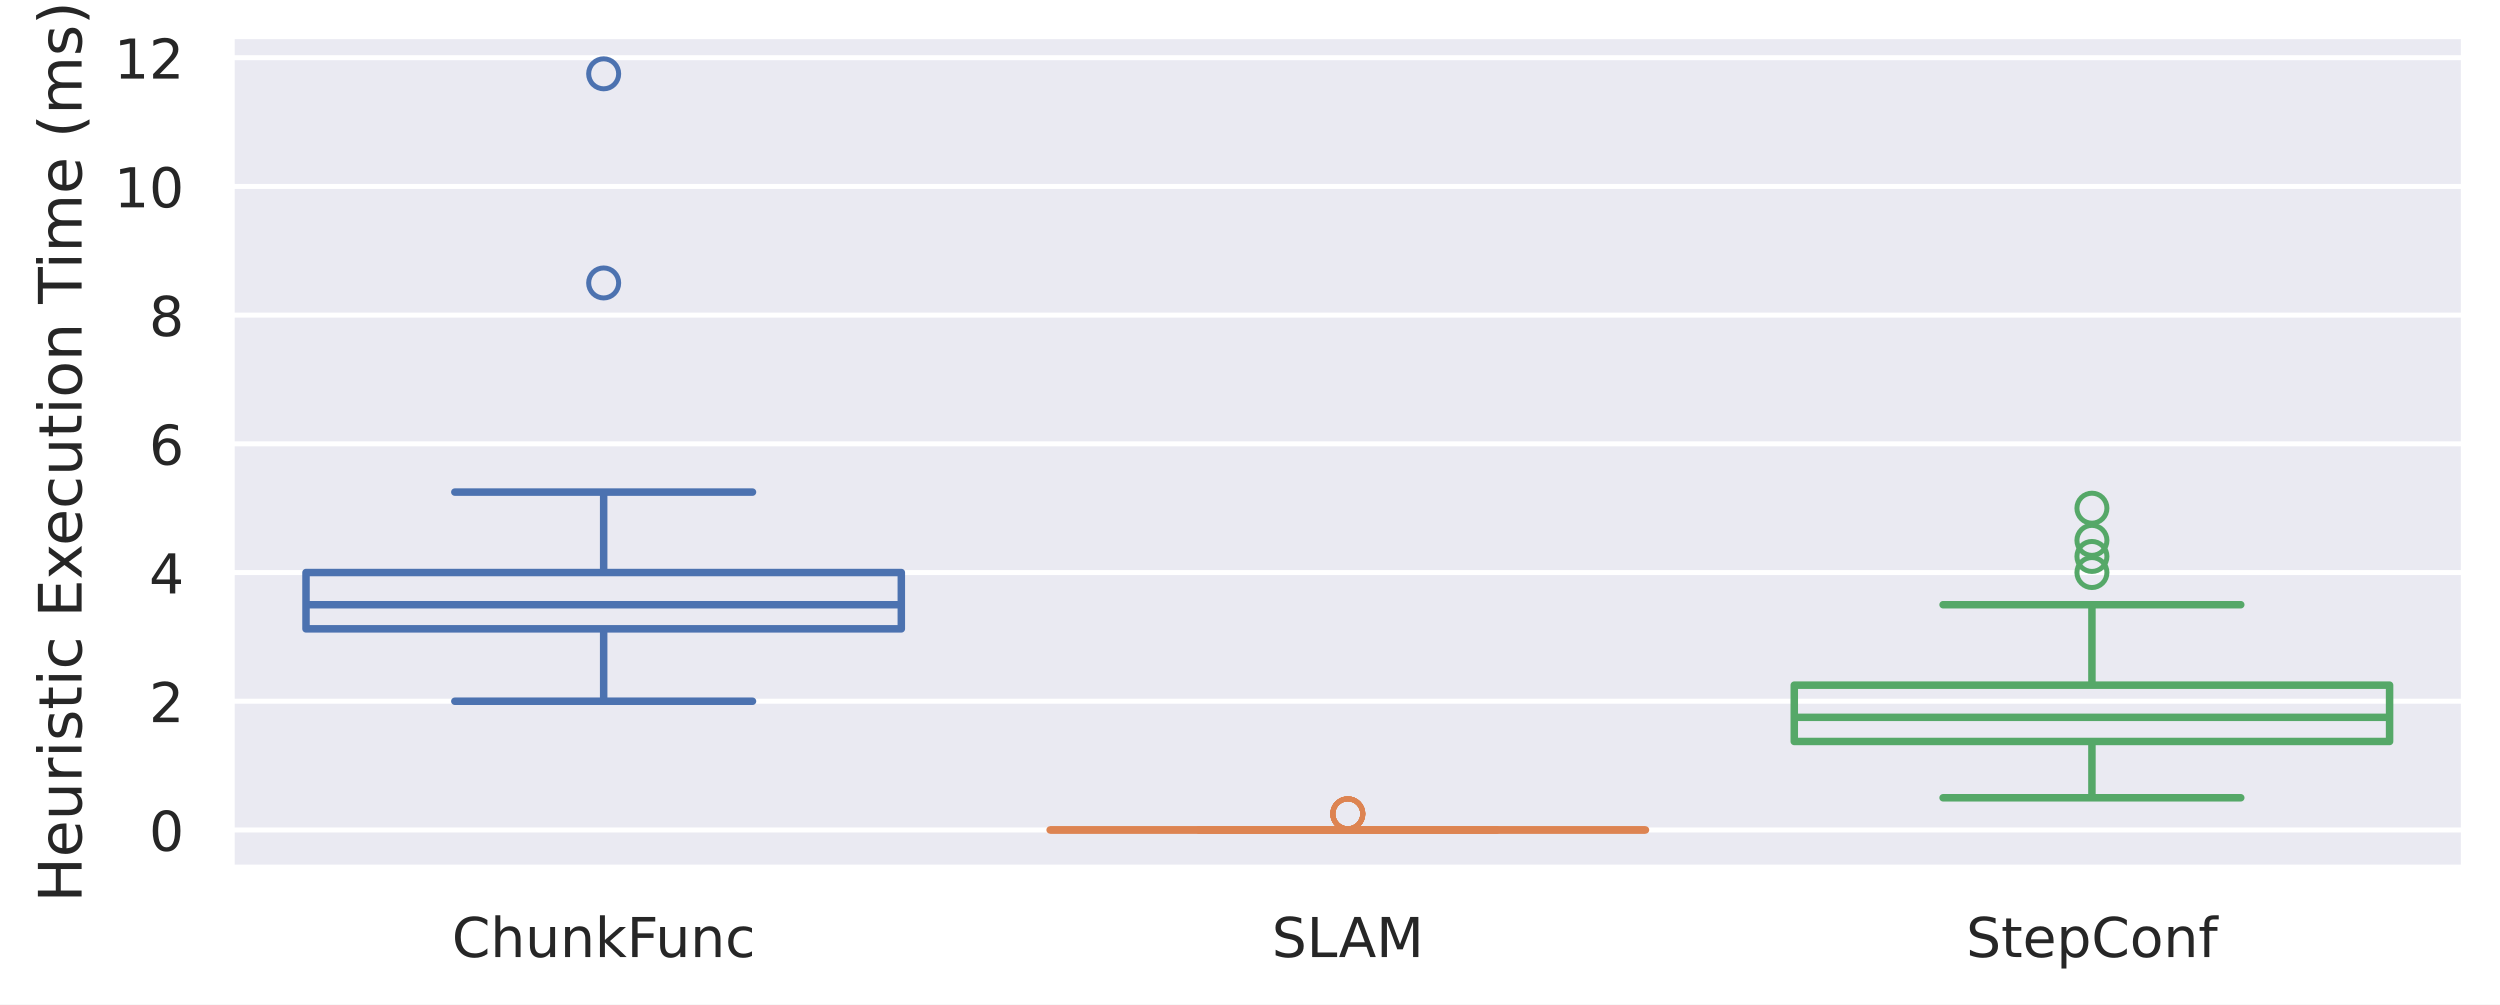
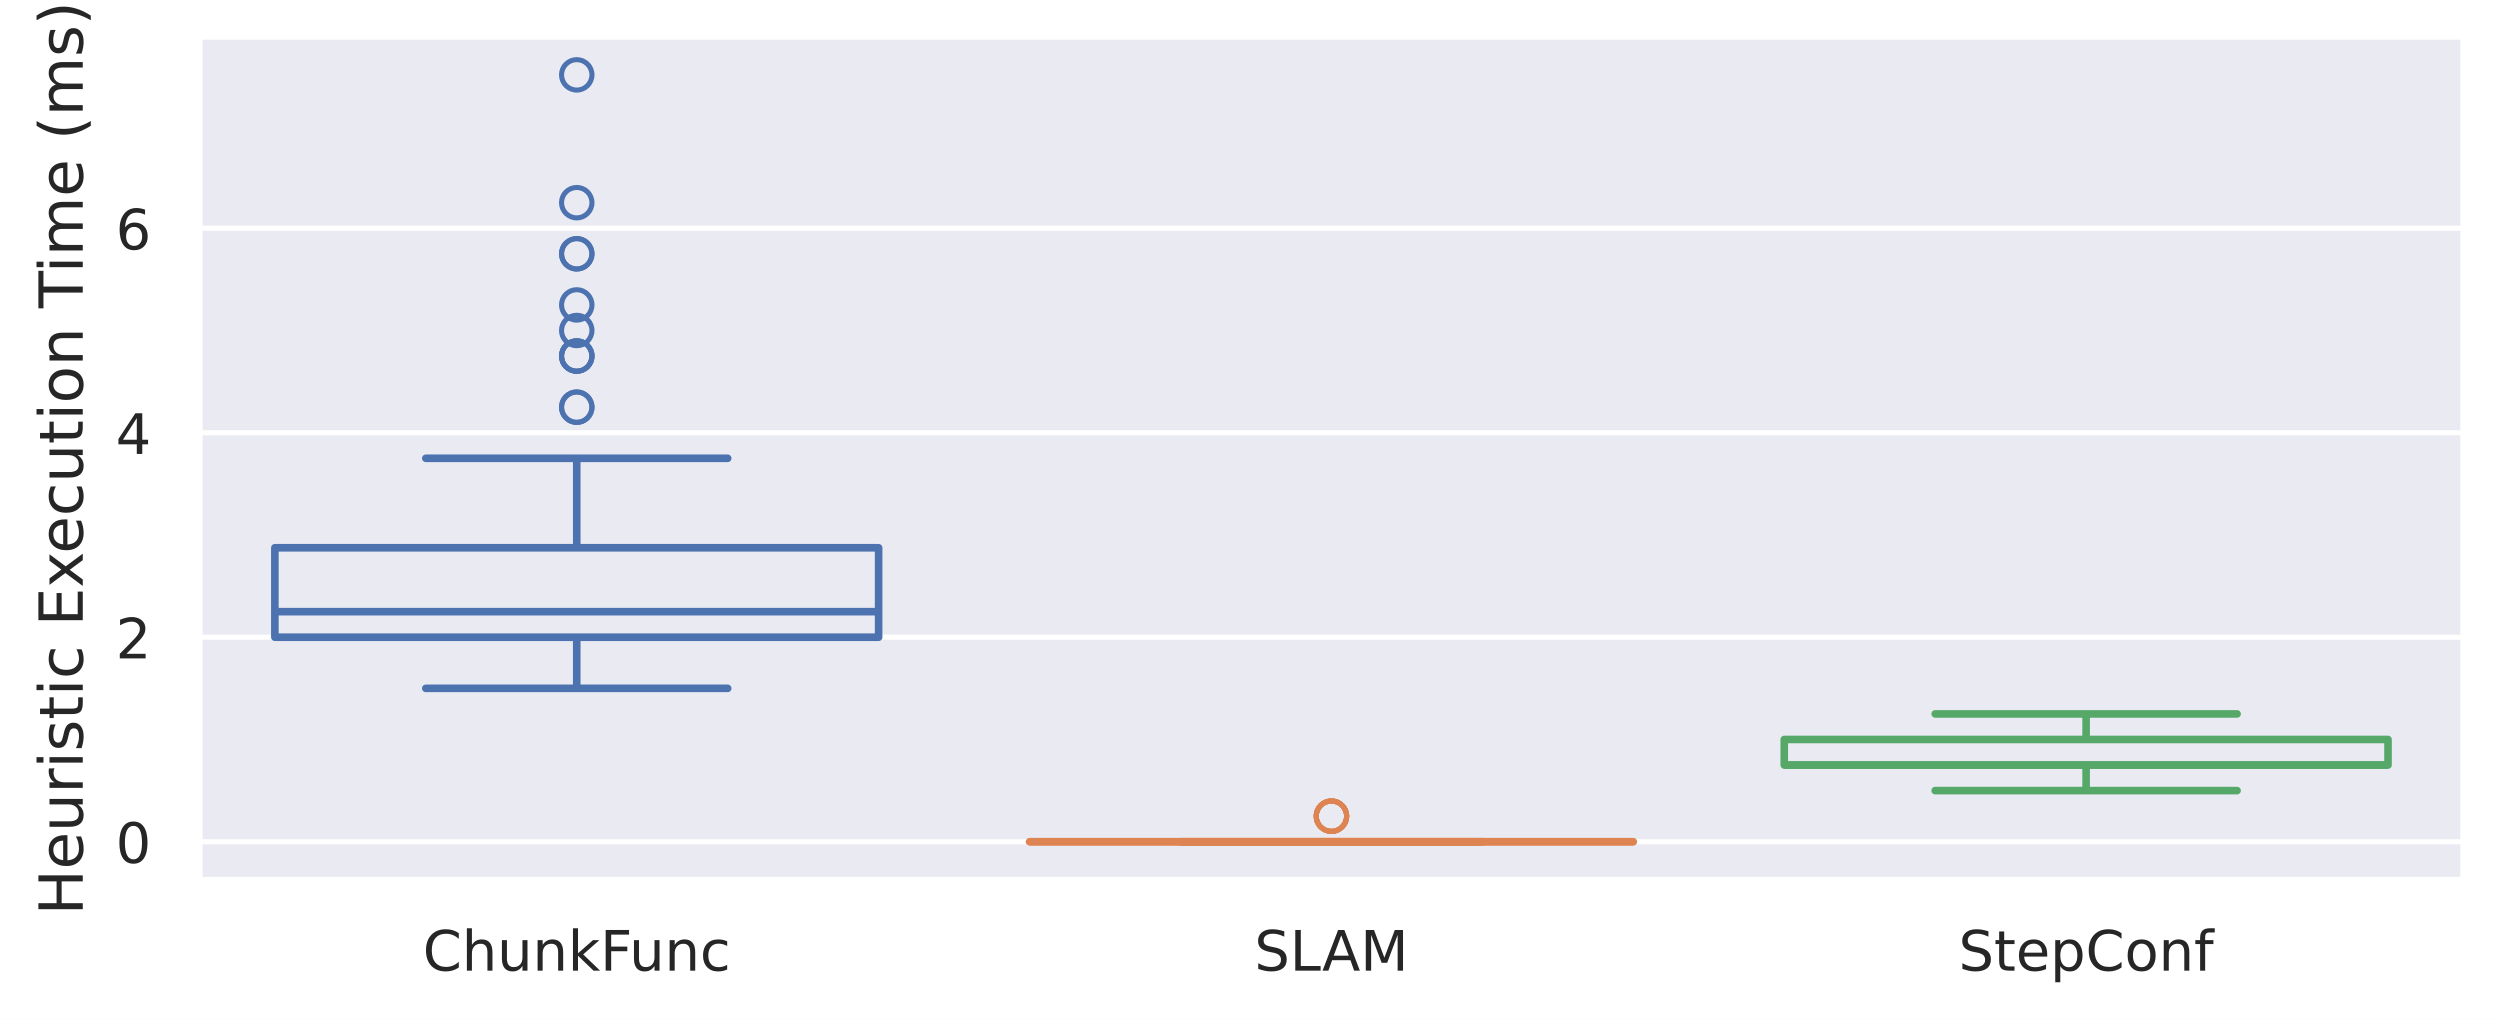
- <svg xmlns="http://www.w3.org/2000/svg" xmlns:xlink="http://www.w3.org/1999/xlink" width="499.911pt" height="200.866pt" viewBox="0 0 499.911 200.866" version="1.1">
+ <svg xmlns="http://www.w3.org/2000/svg" xmlns:xlink="http://www.w3.org/1999/xlink" width="492.913pt" height="200.866pt" viewBox="0 0 492.913 200.866" version="1.1">
  <defs>
    <style type="text/css">*{stroke-linejoin: round; stroke-linecap: butt}</style>
  </defs>
  <g id="figure_1">
    <g id="patch_1">
-       <path d="M 0 200.866  L 499.911 200.866  L 499.911 0  L 0 0  z " style="fill: #ffffff" />
+       <path d="M 0 200.866  L 492.913 200.866  L 492.913 0  L 0 0  z " style="fill: #ffffff" />
    </g>
    <g id="axes_1">
      <g id="patch_2">
-         <path d="M 46.311 173.52  L 492.711 173.52  L 492.711 7.2  L 46.311 7.2  z " style="fill: #eaeaf2" />
+         <path d="M 39.312 173.52  L 485.712 173.52  L 485.712 7.2  L 39.312 7.2  z " style="fill: #eaeaf2" />
      </g>
      <g id="matplotlib.axis_1">
        <g id="xtick_1">
          <g id="text_1">
-             <g style="fill: #262626" transform="translate(90.37273 191.3783) scale(0.11 -0.11)">
+             <g style="fill: #262626" transform="translate(83.37398 191.3783) scale(0.11 -0.11)">
              <defs>
                <path id="DejaVuSans-43" d="M 4122 4306  L 4122 3641  Q 3803 3938 3442 4084  Q 3081 4231 2675 4231  Q 1875 4231 1450 3742  Q 1025 3253 1025 2328  Q 1025 1406 1450 917  Q 1875 428 2675 428  Q 3081 428 3442 575  Q 3803 722 4122 1019  L 4122 359  Q 3791 134 3420 21  Q 3050 -91 2638 -91  Q 1578 -91 968 557  Q 359 1206 359 2328  Q 359 3453 968 4101  Q 1578 4750 2638 4750  Q 3056 4750 3426 4639  Q 3797 4528 4122 4306  z " transform="scale(0.015625)" />
                <path id="DejaVuSans-68" d="M 3513 2113  L 3513 0  L 2938 0  L 2938 2094  Q 2938 2591 2744 2837  Q 2550 3084 2163 3084  Q 1697 3084 1428 2787  Q 1159 2491 1159 1978  L 1159 0  L 581 0  L 581 4863  L 1159 4863  L 1159 2956  Q 1366 3272 1645 3428  Q 1925 3584 2291 3584  Q 2894 3584 3203 3211  Q 3513 2838 3513 2113  z " transform="scale(0.015625)" />
                <path id="DejaVuSans-75" d="M 544 1381  L 544 3500  L 1119 3500  L 1119 1403  Q 1119 906 1312 657  Q 1506 409 1894 409  Q 2359 409 2629 706  Q 2900 1003 2900 1516  L 2900 3500  L 3475 3500  L 3475 0  L 2900 0  L 2900 538  Q 2691 219 2414 64  Q 2138 -91 1772 -91  Q 1169 -91 856 284  Q 544 659 544 1381  z M 1991 3584  L 1991 3584  z " transform="scale(0.015625)" />
                <path id="DejaVuSans-6e" d="M 3513 2113  L 3513 0  L 2938 0  L 2938 2094  Q 2938 2591 2744 2837  Q 2550 3084 2163 3084  Q 1697 3084 1428 2787  Q 1159 2491 1159 1978  L 1159 0  L 581 0  L 581 3500  L 1159 3500  L 1159 2956  Q 1366 3272 1645 3428  Q 1925 3584 2291 3584  Q 2894 3584 3203 3211  Q 3513 2838 3513 2113  z " transform="scale(0.015625)" />
                <path id="DejaVuSans-6b" d="M 581 4863  L 1159 4863  L 1159 1991  L 2875 3500  L 3609 3500  L 1753 1863  L 3688 0  L 2938 0  L 1159 1709  L 1159 0  L 581 0  L 581 4863  z " transform="scale(0.015625)" />
                <path id="DejaVuSans-46" d="M 628 4666  L 3309 4666  L 3309 4134  L 1259 4134  L 1259 2759  L 3109 2759  L 3109 2228  L 1259 2228  L 1259 0  L 628 0  L 628 4666  z " transform="scale(0.015625)" />
                <path id="DejaVuSans-63" d="M 3122 3366  L 3122 2828  Q 2878 2963 2633 3030  Q 2388 3097 2138 3097  Q 1578 3097 1268 2742  Q 959 2388 959 1747  Q 959 1106 1268 751  Q 1578 397 2138 397  Q 2388 397 2633 464  Q 2878 531 3122 666  L 3122 134  Q 2881 22 2623 -34  Q 2366 -91 2075 -91  Q 1284 -91 818 406  Q 353 903 353 1747  Q 353 2603 823 3093  Q 1294 3584 2113 3584  Q 2378 3584 2631 3529  Q 2884 3475 3122 3366  z " transform="scale(0.015625)" />
              </defs>
              <use xlink:href="#DejaVuSans-43" />
              <use xlink:href="#DejaVuSans-68" x="69.824" />
              <use xlink:href="#DejaVuSans-75" x="133.203" />
              <use xlink:href="#DejaVuSans-6e" x="196.582" />
              <use xlink:href="#DejaVuSans-6b" x="259.961" />
              <use xlink:href="#DejaVuSans-46" x="317.871" />
              <use xlink:href="#DejaVuSans-75" x="369.891" />
              <use xlink:href="#DejaVuSans-6e" x="433.27" />
              <use xlink:href="#DejaVuSans-63" x="496.648" />
            </g>
          </g>
        </g>
        <g id="xtick_2">
          <g id="text_2">
-             <g style="fill: #262626" transform="translate(254.3235 191.3783) scale(0.11 -0.11)">
+             <g style="fill: #262626" transform="translate(247.3248 191.3783) scale(0.11 -0.11)">
              <defs>
                <path id="DejaVuSans-53" d="M 3425 4513  L 3425 3897  Q 3066 4069 2747 4153  Q 2428 4238 2131 4238  Q 1616 4238 1336 4038  Q 1056 3838 1056 3469  Q 1056 3159 1242 3001  Q 1428 2844 1947 2747  L 2328 2669  Q 3034 2534 3370 2195  Q 3706 1856 3706 1288  Q 3706 609 3251 259  Q 2797 -91 1919 -91  Q 1588 -91 1214 -16  Q 841 59 441 206  L 441 856  Q 825 641 1194 531  Q 1563 422 1919 422  Q 2459 422 2753 634  Q 3047 847 3047 1241  Q 3047 1584 2836 1778  Q 2625 1972 2144 2069  L 1759 2144  Q 1053 2284 737 2584  Q 422 2884 422 3419  Q 422 4038 858 4394  Q 1294 4750 2059 4750  Q 2388 4750 2728 4690  Q 3069 4631 3425 4513  z " transform="scale(0.015625)" />
                <path id="DejaVuSans-4c" d="M 628 4666  L 1259 4666  L 1259 531  L 3531 531  L 3531 0  L 628 0  L 628 4666  z " transform="scale(0.015625)" />
                <path id="DejaVuSans-41" d="M 2188 4044  L 1331 1722  L 3047 1722  L 2188 4044  z M 1831 4666  L 2547 4666  L 4325 0  L 3669 0  L 3244 1197  L 1141 1197  L 716 0  L 50 0  L 1831 4666  z " transform="scale(0.015625)" />
                <path id="DejaVuSans-4d" d="M 628 4666  L 1569 4666  L 2759 1491  L 3956 4666  L 4897 4666  L 4897 0  L 4281 0  L 4281 4097  L 3078 897  L 2444 897  L 1241 4097  L 1241 0  L 628 0  L 628 4666  z " transform="scale(0.015625)" />
              </defs>
              <use xlink:href="#DejaVuSans-53" />
              <use xlink:href="#DejaVuSans-4c" x="63.477" />
              <use xlink:href="#DejaVuSans-41" x="121.439" />
              <use xlink:href="#DejaVuSans-4d" x="189.848" />
            </g>
          </g>
        </g>
        <g id="xtick_3">
          <g id="text_3">
-             <g style="fill: #262626" transform="translate(393.1599 191.3783) scale(0.11 -0.11)">
+             <g style="fill: #262626" transform="translate(386.1612 191.3783) scale(0.11 -0.11)">
              <defs>
                <path id="DejaVuSans-74" d="M 1172 4494  L 1172 3500  L 2356 3500  L 2356 3053  L 1172 3053  L 1172 1153  Q 1172 725 1289 603  Q 1406 481 1766 481  L 2356 481  L 2356 0  L 1766 0  Q 1100 0 847 248  Q 594 497 594 1153  L 594 3053  L 172 3053  L 172 3500  L 594 3500  L 594 4494  L 1172 4494  z " transform="scale(0.015625)" />
                <path id="DejaVuSans-65" d="M 3597 1894  L 3597 1613  L 953 1613  Q 991 1019 1311 708  Q 1631 397 2203 397  Q 2534 397 2845 478  Q 3156 559 3463 722  L 3463 178  Q 3153 47 2828 -22  Q 2503 -91 2169 -91  Q 1331 -91 842 396  Q 353 884 353 1716  Q 353 2575 817 3079  Q 1281 3584 2069 3584  Q 2775 3584 3186 3129  Q 3597 2675 3597 1894  z M 3022 2063  Q 3016 2534 2758 2815  Q 2500 3097 2075 3097  Q 1594 3097 1305 2825  Q 1016 2553 972 2059  L 3022 2063  z " transform="scale(0.015625)" />
                <path id="DejaVuSans-70" d="M 1159 525  L 1159 -1331  L 581 -1331  L 581 3500  L 1159 3500  L 1159 2969  Q 1341 3281 1617 3432  Q 1894 3584 2278 3584  Q 2916 3584 3314 3078  Q 3713 2572 3713 1747  Q 3713 922 3314 415  Q 2916 -91 2278 -91  Q 1894 -91 1617 61  Q 1341 213 1159 525  z M 3116 1747  Q 3116 2381 2855 2742  Q 2594 3103 2138 3103  Q 1681 3103 1420 2742  Q 1159 2381 1159 1747  Q 1159 1113 1420 752  Q 1681 391 2138 391  Q 2594 391 2855 752  Q 3116 1113 3116 1747  z " transform="scale(0.015625)" />
                <path id="DejaVuSans-6f" d="M 1959 3097  Q 1497 3097 1228 2736  Q 959 2375 959 1747  Q 959 1119 1226 758  Q 1494 397 1959 397  Q 2419 397 2687 759  Q 2956 1122 2956 1747  Q 2956 2369 2687 2733  Q 2419 3097 1959 3097  z M 1959 3584  Q 2709 3584 3137 3096  Q 3566 2609 3566 1747  Q 3566 888 3137 398  Q 2709 -91 1959 -91  Q 1206 -91 779 398  Q 353 888 353 1747  Q 353 2609 779 3096  Q 1206 3584 1959 3584  z " transform="scale(0.015625)" />
                <path id="DejaVuSans-66" d="M 2375 4863  L 2375 4384  L 1825 4384  Q 1516 4384 1395 4259  Q 1275 4134 1275 3809  L 1275 3500  L 2222 3500  L 2222 3053  L 1275 3053  L 1275 0  L 697 0  L 697 3053  L 147 3053  L 147 3500  L 697 3500  L 697 3744  Q 697 4328 969 4595  Q 1241 4863 1831 4863  L 2375 4863  z " transform="scale(0.015625)" />
              </defs>
              <use xlink:href="#DejaVuSans-53" />
              <use xlink:href="#DejaVuSans-74" x="63.477" />
              <use xlink:href="#DejaVuSans-65" x="102.686" />
              <use xlink:href="#DejaVuSans-70" x="164.209" />
              <use xlink:href="#DejaVuSans-43" x="227.686" />
              <use xlink:href="#DejaVuSans-6f" x="297.51" />
              <use xlink:href="#DejaVuSans-6e" x="358.691" />
              <use xlink:href="#DejaVuSans-66" x="422.07" />
            </g>
          </g>
        </g>
      </g>
      <g id="matplotlib.axis_2">
        <g id="ytick_1">
          <g id="line2d_1">
-             <path d="M 46.311 165.96  L 492.711 165.96  " clip-path="url(#pc15c9e723b)" style="fill: none; stroke: #ffffff; stroke-linecap: round" />
+             <path d="M 39.312 165.96  L 485.712 165.96  " clip-path="url(#p3a6fe50ee4)" style="fill: none; stroke: #ffffff; stroke-linecap: round" />
          </g>
          <g id="text_4">
-             <g style="fill: #262626" transform="translate(29.8125 170.1391) scale(0.11 -0.11)">
+             <g style="fill: #262626" transform="translate(22.81375 170.1391) scale(0.11 -0.11)">
              <defs>
                <path id="DejaVuSans-30" d="M 2034 4250  Q 1547 4250 1301 3770  Q 1056 3291 1056 2328  Q 1056 1369 1301 889  Q 1547 409 2034 409  Q 2525 409 2770 889  Q 3016 1369 3016 2328  Q 3016 3291 2770 3770  Q 2525 4250 2034 4250  z M 2034 4750  Q 2819 4750 3233 4129  Q 3647 3509 3647 2328  Q 3647 1150 3233 529  Q 2819 -91 2034 -91  Q 1250 -91 836 529  Q 422 1150 422 2328  Q 422 3509 836 4129  Q 1250 4750 2034 4750  z " transform="scale(0.015625)" />
              </defs>
              <use xlink:href="#DejaVuSans-30" />
            </g>
          </g>
        </g>
        <g id="ytick_2">
          <g id="line2d_2">
-             <path d="M 46.311 140.224  L 492.711 140.224  " clip-path="url(#pc15c9e723b)" style="fill: none; stroke: #ffffff; stroke-linecap: round" />
+             <path d="M 39.312 125.64  L 485.712 125.64  " clip-path="url(#p3a6fe50ee4)" style="fill: none; stroke: #ffffff; stroke-linecap: round" />
          </g>
          <g id="text_5">
-             <g style="fill: #262626" transform="translate(29.8125 144.403) scale(0.11 -0.11)">
+             <g style="fill: #262626" transform="translate(22.81375 129.8191) scale(0.11 -0.11)">
              <defs>
                <path id="DejaVuSans-32" d="M 1228 531  L 3431 531  L 3431 0  L 469 0  L 469 531  Q 828 903 1448 1529  Q 2069 2156 2228 2338  Q 2531 2678 2651 2914  Q 2772 3150 2772 3378  Q 2772 3750 2511 3984  Q 2250 4219 1831 4219  Q 1534 4219 1204 4116  Q 875 4013 500 3803  L 500 4441  Q 881 4594 1212 4672  Q 1544 4750 1819 4750  Q 2544 4750 2975 4387  Q 3406 4025 3406 3419  Q 3406 3131 3298 2873  Q 3191 2616 2906 2266  Q 2828 2175 2409 1742  Q 1991 1309 1228 531  z " transform="scale(0.015625)" />
              </defs>
              <use xlink:href="#DejaVuSans-32" />
            </g>
          </g>
        </g>
        <g id="ytick_3">
          <g id="line2d_3">
-             <path d="M 46.311 114.488  L 492.711 114.488  " clip-path="url(#pc15c9e723b)" style="fill: none; stroke: #ffffff; stroke-linecap: round" />
+             <path d="M 39.312 85.32  L 485.712 85.32  " clip-path="url(#p3a6fe50ee4)" style="fill: none; stroke: #ffffff; stroke-linecap: round" />
          </g>
          <g id="text_6">
-             <g style="fill: #262626" transform="translate(29.8125 118.6668) scale(0.11 -0.11)">
+             <g style="fill: #262626" transform="translate(22.81375 89.49914) scale(0.11 -0.11)">
              <defs>
                <path id="DejaVuSans-34" d="M 2419 4116  L 825 1625  L 2419 1625  L 2419 4116  z M 2253 4666  L 3047 4666  L 3047 1625  L 3713 1625  L 3713 1100  L 3047 1100  L 3047 0  L 2419 0  L 2419 1100  L 313 1100  L 313 1709  L 2253 4666  z " transform="scale(0.015625)" />
              </defs>
              <use xlink:href="#DejaVuSans-34" />
            </g>
          </g>
        </g>
        <g id="ytick_4">
          <g id="line2d_4">
-             <path d="M 46.311 88.751  L 492.711 88.751  " clip-path="url(#pc15c9e723b)" style="fill: none; stroke: #ffffff; stroke-linecap: round" />
+             <path d="M 39.312 45  L 485.712 45  " clip-path="url(#p3a6fe50ee4)" style="fill: none; stroke: #ffffff; stroke-linecap: round" />
          </g>
          <g id="text_7">
-             <g style="fill: #262626" transform="translate(29.8125 92.93063) scale(0.11 -0.11)">
+             <g style="fill: #262626" transform="translate(22.81375 49.17914) scale(0.11 -0.11)">
              <defs>
                <path id="DejaVuSans-36" d="M 2113 2584  Q 1688 2584 1439 2293  Q 1191 2003 1191 1497  Q 1191 994 1439 701  Q 1688 409 2113 409  Q 2538 409 2786 701  Q 3034 994 3034 1497  Q 3034 2003 2786 2293  Q 2538 2584 2113 2584  z M 3366 4563  L 3366 3988  Q 3128 4100 2886 4159  Q 2644 4219 2406 4219  Q 1781 4219 1451 3797  Q 1122 3375 1075 2522  Q 1259 2794 1537 2939  Q 1816 3084 2150 3084  Q 2853 3084 3261 2657  Q 3669 2231 3669 1497  Q 3669 778 3244 343  Q 2819 -91 2113 -91  Q 1303 -91 875 529  Q 447 1150 447 2328  Q 447 3434 972 4092  Q 1497 4750 2381 4750  Q 2619 4750 2861 4703  Q 3103 4656 3366 4563  z " transform="scale(0.015625)" />
              </defs>
              <use xlink:href="#DejaVuSans-36" />
            </g>
          </g>
        </g>
-         <g id="ytick_5">
-           <g id="line2d_5">
-             <path d="M 46.311 63.015  L 492.711 63.015  " clip-path="url(#pc15c9e723b)" style="fill: none; stroke: #ffffff; stroke-linecap: round" />
-           </g>
-           <g id="text_8">
-             <g style="fill: #262626" transform="translate(29.8125 67.19446) scale(0.11 -0.11)">
-               <defs>
-                 <path id="DejaVuSans-38" d="M 2034 2216  Q 1584 2216 1326 1975  Q 1069 1734 1069 1313  Q 1069 891 1326 650  Q 1584 409 2034 409  Q 2484 409 2743 651  Q 3003 894 3003 1313  Q 3003 1734 2745 1975  Q 2488 2216 2034 2216  z M 1403 2484  Q 997 2584 770 2862  Q 544 3141 544 3541  Q 544 4100 942 4425  Q 1341 4750 2034 4750  Q 2731 4750 3128 4425  Q 3525 4100 3525 3541  Q 3525 3141 3298 2862  Q 3072 2584 2669 2484  Q 3125 2378 3379 2068  Q 3634 1759 3634 1313  Q 3634 634 3220 271  Q 2806 -91 2034 -91  Q 1263 -91 848 271  Q 434 634 434 1313  Q 434 1759 690 2068  Q 947 2378 1403 2484  z M 1172 3481  Q 1172 3119 1398 2916  Q 1625 2713 2034 2713  Q 2441 2713 2670 2916  Q 2900 3119 2900 3481  Q 2900 3844 2670 4047  Q 2441 4250 2034 4250  Q 1625 4250 1398 4047  Q 1172 3844 1172 3481  z " transform="scale(0.015625)" />
-               </defs>
-               <use xlink:href="#DejaVuSans-38" />
-             </g>
-           </g>
-         </g>
-         <g id="ytick_6">
-           <g id="line2d_6">
-             <path d="M 46.311 37.279  L 492.711 37.279  " clip-path="url(#pc15c9e723b)" style="fill: none; stroke: #ffffff; stroke-linecap: round" />
-           </g>
-           <g id="text_9">
-             <g style="fill: #262626" transform="translate(22.81375 41.45829) scale(0.11 -0.11)">
-               <defs>
-                 <path id="DejaVuSans-31" d="M 794 531  L 1825 531  L 1825 4091  L 703 3866  L 703 4441  L 1819 4666  L 2450 4666  L 2450 531  L 3481 531  L 3481 0  L 794 0  L 794 531  z " transform="scale(0.015625)" />
-               </defs>
-               <use xlink:href="#DejaVuSans-31" />
-               <use xlink:href="#DejaVuSans-30" x="63.623" />
-             </g>
-           </g>
-         </g>
-         <g id="ytick_7">
-           <g id="line2d_7">
-             <path d="M 46.311 11.543  L 492.711 11.543  " clip-path="url(#pc15c9e723b)" style="fill: none; stroke: #ffffff; stroke-linecap: round" />
-           </g>
-           <g id="text_10">
-             <g style="fill: #262626" transform="translate(22.81375 15.72212) scale(0.11 -0.11)">
-               <use xlink:href="#DejaVuSans-31" />
-               <use xlink:href="#DejaVuSans-32" x="63.623" />
-             </g>
-           </g>
-         </g>
-         <g id="text_11">
+         <g id="text_8">
          <g style="fill: #262626" transform="translate(16.31812 180.4378) rotate(-90) scale(0.12 -0.12)">
            <defs>
              <path id="DejaVuSans-48" d="M 628 4666  L 1259 4666  L 1259 2753  L 3553 2753  L 3553 4666  L 4184 4666  L 4184 0  L 3553 0  L 3553 2222  L 1259 2222  L 1259 0  L 628 0  L 628 4666  z " transform="scale(0.015625)" />
              <path id="DejaVuSans-72" d="M 2631 2963  Q 2534 3019 2420 3045  Q 2306 3072 2169 3072  Q 1681 3072 1420 2755  Q 1159 2438 1159 1844  L 1159 0  L 581 0  L 581 3500  L 1159 3500  L 1159 2956  Q 1341 3275 1631 3429  Q 1922 3584 2338 3584  Q 2397 3584 2469 3576  Q 2541 3569 2628 3553  L 2631 2963  z " transform="scale(0.015625)" />
              <path id="DejaVuSans-69" d="M 603 3500  L 1178 3500  L 1178 0  L 603 0  L 603 3500  z M 603 4863  L 1178 4863  L 1178 4134  L 603 4134  L 603 4863  z " transform="scale(0.015625)" />
              <path id="DejaVuSans-73" d="M 2834 3397  L 2834 2853  Q 2591 2978 2328 3040  Q 2066 3103 1784 3103  Q 1356 3103 1142 2972  Q 928 2841 928 2578  Q 928 2378 1081 2264  Q 1234 2150 1697 2047  L 1894 2003  Q 2506 1872 2764 1633  Q 3022 1394 3022 966  Q 3022 478 2636 193  Q 2250 -91 1575 -91  Q 1294 -91 989 -36  Q 684 19 347 128  L 347 722  Q 666 556 975 473  Q 1284 391 1588 391  Q 1994 391 2212 530  Q 2431 669 2431 922  Q 2431 1156 2273 1281  Q 2116 1406 1581 1522  L 1381 1569  Q 847 1681 609 1914  Q 372 2147 372 2553  Q 372 3047 722 3315  Q 1072 3584 1716 3584  Q 2034 3584 2315 3537  Q 2597 3491 2834 3397  z " transform="scale(0.015625)" />
              <path id="DejaVuSans-20" transform="scale(0.015625)" />
              <path id="DejaVuSans-45" d="M 628 4666  L 3578 4666  L 3578 4134  L 1259 4134  L 1259 2753  L 3481 2753  L 3481 2222  L 1259 2222  L 1259 531  L 3634 531  L 3634 0  L 628 0  L 628 4666  z " transform="scale(0.015625)" />
              <path id="DejaVuSans-78" d="M 3513 3500  L 2247 1797  L 3578 0  L 2900 0  L 1881 1375  L 863 0  L 184 0  L 1544 1831  L 300 3500  L 978 3500  L 1906 2253  L 2834 3500  L 3513 3500  z " transform="scale(0.015625)" />
              <path id="DejaVuSans-54" d="M -19 4666  L 3928 4666  L 3928 4134  L 2272 4134  L 2272 0  L 1638 0  L 1638 4134  L -19 4134  L -19 4666  z " transform="scale(0.015625)" />
              <path id="DejaVuSans-6d" d="M 3328 2828  Q 3544 3216 3844 3400  Q 4144 3584 4550 3584  Q 5097 3584 5394 3201  Q 5691 2819 5691 2113  L 5691 0  L 5113 0  L 5113 2094  Q 5113 2597 4934 2840  Q 4756 3084 4391 3084  Q 3944 3084 3684 2787  Q 3425 2491 3425 1978  L 3425 0  L 2847 0  L 2847 2094  Q 2847 2600 2669 2842  Q 2491 3084 2119 3084  Q 1678 3084 1418 2786  Q 1159 2488 1159 1978  L 1159 0  L 581 0  L 581 3500  L 1159 3500  L 1159 2956  Q 1356 3278 1631 3431  Q 1906 3584 2284 3584  Q 2666 3584 2933 3390  Q 3200 3197 3328 2828  z " transform="scale(0.015625)" />
              <path id="DejaVuSans-28" d="M 1984 4856  Q 1566 4138 1362 3434  Q 1159 2731 1159 2009  Q 1159 1288 1364 580  Q 1569 -128 1984 -844  L 1484 -844  Q 1016 -109 783 600  Q 550 1309 550 2009  Q 550 2706 781 3412  Q 1013 4119 1484 4856  L 1984 4856  z " transform="scale(0.015625)" />
              <path id="DejaVuSans-29" d="M 513 4856  L 1013 4856  Q 1481 4119 1714 3412  Q 1947 2706 1947 2009  Q 1947 1309 1714 600  Q 1481 -109 1013 -844  L 513 -844  Q 928 -128 1133 580  Q 1338 1288 1338 2009  Q 1338 2731 1133 3434  Q 928 4138 513 4856  z " transform="scale(0.015625)" />
            </defs>
            <use xlink:href="#DejaVuSans-48" />
            <use xlink:href="#DejaVuSans-65" x="75.195" />
            <use xlink:href="#DejaVuSans-75" x="136.719" />
            <use xlink:href="#DejaVuSans-72" x="200.098" />
            <use xlink:href="#DejaVuSans-69" x="241.211" />
            <use xlink:href="#DejaVuSans-73" x="268.994" />
            <use xlink:href="#DejaVuSans-74" x="321.094" />
            <use xlink:href="#DejaVuSans-69" x="360.303" />
            <use xlink:href="#DejaVuSans-63" x="388.086" />
            <use xlink:href="#DejaVuSans-20" x="443.066" />
            <use xlink:href="#DejaVuSans-45" x="474.854" />
            <use xlink:href="#DejaVuSans-78" x="538.037" />
            <use xlink:href="#DejaVuSans-65" x="594.092" />
            <use xlink:href="#DejaVuSans-63" x="655.615" />
            <use xlink:href="#DejaVuSans-75" x="710.596" />
            <use xlink:href="#DejaVuSans-74" x="773.975" />
            <use xlink:href="#DejaVuSans-69" x="813.184" />
            <use xlink:href="#DejaVuSans-6f" x="840.967" />
            <use xlink:href="#DejaVuSans-6e" x="902.148" />
            <use xlink:href="#DejaVuSans-20" x="965.527" />
            <use xlink:href="#DejaVuSans-54" x="997.314" />
            <use xlink:href="#DejaVuSans-69" x="1055.273" />
            <use xlink:href="#DejaVuSans-6d" x="1083.057" />
            <use xlink:href="#DejaVuSans-65" x="1180.469" />
            <use xlink:href="#DejaVuSans-20" x="1241.992" />
            <use xlink:href="#DejaVuSans-28" x="1273.779" />
            <use xlink:href="#DejaVuSans-6d" x="1312.793" />
            <use xlink:href="#DejaVuSans-73" x="1410.205" />
            <use xlink:href="#DejaVuSans-29" x="1462.305" />
          </g>
        </g>
      </g>
+       <g id="line2d_5">
+         <path d="M 54.193 125.64  L 173.232 125.64  L 173.232 108  L 54.193 108  L 54.193 125.64  " clip-path="url(#p3a6fe50ee4)" style="fill: none; stroke: #4c72b0; stroke-width: 1.5; stroke-linecap: round" />
+       </g>
+       <g id="line2d_6">
+         <path d="M 113.713 125.64  L 113.713 135.72  " clip-path="url(#p3a6fe50ee4)" style="fill: none; stroke: #4c72b0; stroke-width: 1.5" />
+       </g>
+       <g id="line2d_7">
+         <path d="M 113.713 108  L 113.713 90.36  " clip-path="url(#p3a6fe50ee4)" style="fill: none; stroke: #4c72b0; stroke-width: 1.5" />
+       </g>
      <g id="line2d_8">
-         <path d="M 61.191 125.747  L 180.231 125.747  L 180.231 114.488  L 61.191 114.488  L 61.191 125.747  " clip-path="url(#pc15c9e723b)" style="fill: none; stroke: #4c72b0; stroke-width: 1.5; stroke-linecap: round" />
+         <path d="M 83.953 135.72  L 143.472 135.72  " clip-path="url(#p3a6fe50ee4)" style="fill: none; stroke: #4c72b0; stroke-width: 1.5; stroke-linecap: round" />
      </g>
      <g id="line2d_9">
-         <path d="M 120.711 125.747  L 120.711 140.224  " clip-path="url(#pc15c9e723b)" style="fill: none; stroke: #4c72b0; stroke-width: 1.5" />
+         <path d="M 83.953 90.36  L 143.472 90.36  " clip-path="url(#p3a6fe50ee4)" style="fill: none; stroke: #4c72b0; stroke-width: 1.5; stroke-linecap: round" />
      </g>
      <g id="line2d_10">
-         <path d="M 120.711 114.488  L 120.711 98.403  " clip-path="url(#pc15c9e723b)" style="fill: none; stroke: #4c72b0; stroke-width: 1.5" />
+         <defs>
+           <path id="mbbcb2cbd7a" d="M 0 3  C 0.796 3 1.559 2.684 2.121 2.121  C 2.684 1.559 3 0.796 3 0  C 3 -0.796 2.684 -1.559 2.121 -2.121  C 1.559 -2.684 0.796 -3 0 -3  C -0.796 -3 -1.559 -2.684 -2.121 -2.121  C -2.684 -1.559 -3 -0.796 -3 0  C -3 0.796 -2.684 1.559 -2.121 2.121  C -1.559 2.684 -0.796 3 0 3  z " style="stroke: #4c72b0" />
+         </defs>
+         <g clip-path="url(#p3a6fe50ee4)">
+           <use xlink:href="#mbbcb2cbd7a" x="113.713" y="65.16" style="fill-opacity: 0; stroke: #4c72b0" />
+           <use xlink:href="#mbbcb2cbd7a" x="113.713" y="39.96" style="fill-opacity: 0; stroke: #4c72b0" />
+           <use xlink:href="#mbbcb2cbd7a" x="113.713" y="70.2" style="fill-opacity: 0; stroke: #4c72b0" />
+           <use xlink:href="#mbbcb2cbd7a" x="113.713" y="50.04" style="fill-opacity: 0; stroke: #4c72b0" />
+           <use xlink:href="#mbbcb2cbd7a" x="113.713" y="70.2" style="fill-opacity: 0; stroke: #4c72b0" />
+           <use xlink:href="#mbbcb2cbd7a" x="113.713" y="80.28" style="fill-opacity: 0; stroke: #4c72b0" />
+           <use xlink:href="#mbbcb2cbd7a" x="113.713" y="14.76" style="fill-opacity: 0; stroke: #4c72b0" />
+           <use xlink:href="#mbbcb2cbd7a" x="113.713" y="50.04" style="fill-opacity: 0; stroke: #4c72b0" />
+           <use xlink:href="#mbbcb2cbd7a" x="113.713" y="60.12" style="fill-opacity: 0; stroke: #4c72b0" />
+           <use xlink:href="#mbbcb2cbd7a" x="113.713" y="80.28" style="fill-opacity: 0; stroke: #4c72b0" />
+           <use xlink:href="#mbbcb2cbd7a" x="113.713" y="70.2" style="fill-opacity: 0; stroke: #4c72b0" />
+         </g>
      </g>
      <g id="line2d_11">
-         <path d="M 90.951 140.224  L 150.471 140.224  " clip-path="url(#pc15c9e723b)" style="fill: none; stroke: #4c72b0; stroke-width: 1.5; stroke-linecap: round" />
+         <path d="M 202.993 165.96  L 322.033 165.96  L 322.033 165.96  L 202.993 165.96  L 202.993 165.96  " clip-path="url(#p3a6fe50ee4)" style="fill: none; stroke: #dd8452; stroke-width: 1.5; stroke-linecap: round" />
      </g>
      <g id="line2d_12">
-         <path d="M 90.951 98.403  L 150.471 98.403  " clip-path="url(#pc15c9e723b)" style="fill: none; stroke: #4c72b0; stroke-width: 1.5; stroke-linecap: round" />
+         <path d="M 262.512 165.96  L 262.512 165.96  " clip-path="url(#p3a6fe50ee4)" style="fill: none; stroke: #dd8452; stroke-width: 1.5" />
      </g>
      <g id="line2d_13">
+         <path d="M 262.512 165.96  L 262.512 165.96  " clip-path="url(#p3a6fe50ee4)" style="fill: none; stroke: #dd8452; stroke-width: 1.5" />
+       </g>
+       <g id="line2d_14">
+         <path d="M 232.752 165.96  L 292.272 165.96  " clip-path="url(#p3a6fe50ee4)" style="fill: none; stroke: #dd8452; stroke-width: 1.5; stroke-linecap: round" />
+       </g>
+       <g id="line2d_15">
+         <path d="M 232.752 165.96  L 292.272 165.96  " clip-path="url(#p3a6fe50ee4)" style="fill: none; stroke: #dd8452; stroke-width: 1.5; stroke-linecap: round" />
+       </g>
+       <g id="line2d_16">
        <defs>
-           <path id="mad9c0beff0" d="M 0 3  C 0.796 3 1.559 2.684 2.121 2.121  C 2.684 1.559 3 0.796 3 0  C 3 -0.796 2.684 -1.559 2.121 -2.121  C 1.559 -2.684 0.796 -3 0 -3  C -0.796 -3 -1.559 -2.684 -2.121 -2.121  C -2.684 -1.559 -3 -0.796 -3 0  C -3 0.796 -2.684 1.559 -2.121 2.121  C -1.559 2.684 -0.796 3 0 3  z " style="stroke: #4c72b0" />
+           <path id="md8e4fa2d85" d="M 0 3  C 0.796 3 1.559 2.684 2.121 2.121  C 2.684 1.559 3 0.796 3 0  C 3 -0.796 2.684 -1.559 2.121 -2.121  C 1.559 -2.684 0.796 -3 0 -3  C -0.796 -3 -1.559 -2.684 -2.121 -2.121  C -2.684 -1.559 -3 -0.796 -3 0  C -3 0.796 -2.684 1.559 -2.121 2.121  C -1.559 2.684 -0.796 3 0 3  z " style="stroke: #dd8452" />
        </defs>
-         <g clip-path="url(#pc15c9e723b)">
-           <use xlink:href="#mad9c0beff0" x="120.711" y="56.581" style="fill-opacity: 0; stroke: #4c72b0" />
-           <use xlink:href="#mad9c0beff0" x="120.711" y="14.76" style="fill-opacity: 0; stroke: #4c72b0" />
-         </g>
-       </g>
-       <g id="line2d_14">
-         <path d="M 209.991 165.96  L 329.031 165.96  L 329.031 165.96  L 209.991 165.96  L 209.991 165.96  " clip-path="url(#pc15c9e723b)" style="fill: none; stroke: #dd8452; stroke-width: 1.5; stroke-linecap: round" />
-       </g>
-       <g id="line2d_15">
-         <path d="M 269.511 165.96  L 269.511 165.96  " clip-path="url(#pc15c9e723b)" style="fill: none; stroke: #dd8452; stroke-width: 1.5" />
-       </g>
-       <g id="line2d_16">
-         <path d="M 269.511 165.96  L 269.511 165.96  " clip-path="url(#pc15c9e723b)" style="fill: none; stroke: #dd8452; stroke-width: 1.5" />
+         <g clip-path="url(#p3a6fe50ee4)">
+           <use xlink:href="#md8e4fa2d85" x="262.512" y="160.92" style="fill-opacity: 0; stroke: #dd8452" />
+           <use xlink:href="#md8e4fa2d85" x="262.512" y="160.92" style="fill-opacity: 0; stroke: #dd8452" />
+           <use xlink:href="#md8e4fa2d85" x="262.512" y="160.92" style="fill-opacity: 0; stroke: #dd8452" />
+           <use xlink:href="#md8e4fa2d85" x="262.512" y="160.92" style="fill-opacity: 0; stroke: #dd8452" />
+           <use xlink:href="#md8e4fa2d85" x="262.512" y="160.92" style="fill-opacity: 0; stroke: #dd8452" />
+         </g>
      </g>
      <g id="line2d_17">
-         <path d="M 239.751 165.96  L 299.271 165.96  " clip-path="url(#pc15c9e723b)" style="fill: none; stroke: #dd8452; stroke-width: 1.5; stroke-linecap: round" />
+         <path d="M 351.793 150.84  L 470.832 150.84  L 470.832 145.8  L 351.793 145.8  L 351.793 150.84  " clip-path="url(#p3a6fe50ee4)" style="fill: none; stroke: #55a868; stroke-width: 1.5; stroke-linecap: round" />
      </g>
      <g id="line2d_18">
-         <path d="M 239.751 165.96  L 299.271 165.96  " clip-path="url(#pc15c9e723b)" style="fill: none; stroke: #dd8452; stroke-width: 1.5; stroke-linecap: round" />
+         <path d="M 411.312 150.84  L 411.312 155.88  " clip-path="url(#p3a6fe50ee4)" style="fill: none; stroke: #55a868; stroke-width: 1.5" />
      </g>
      <g id="line2d_19">
-         <defs>
-           <path id="mccf2a2f5bd" d="M 0 3  C 0.796 3 1.559 2.684 2.121 2.121  C 2.684 1.559 3 0.796 3 0  C 3 -0.796 2.684 -1.559 2.121 -2.121  C 1.559 -2.684 0.796 -3 0 -3  C -0.796 -3 -1.559 -2.684 -2.121 -2.121  C -2.684 -1.559 -3 -0.796 -3 0  C -3 0.796 -2.684 1.559 -2.121 2.121  C -1.559 2.684 -0.796 3 0 3  z " style="stroke: #dd8452" />
-         </defs>
-         <g clip-path="url(#pc15c9e723b)">
-           <use xlink:href="#mccf2a2f5bd" x="269.511" y="162.743" style="fill-opacity: 0; stroke: #dd8452" />
-           <use xlink:href="#mccf2a2f5bd" x="269.511" y="162.743" style="fill-opacity: 0; stroke: #dd8452" />
-           <use xlink:href="#mccf2a2f5bd" x="269.511" y="162.743" style="fill-opacity: 0; stroke: #dd8452" />
-           <use xlink:href="#mccf2a2f5bd" x="269.511" y="162.743" style="fill-opacity: 0; stroke: #dd8452" />
-           <use xlink:href="#mccf2a2f5bd" x="269.511" y="162.743" style="fill-opacity: 0; stroke: #dd8452" />
-           <use xlink:href="#mccf2a2f5bd" x="269.511" y="162.743" style="fill-opacity: 0; stroke: #dd8452" />
-         </g>
+         <path d="M 411.312 145.8  L 411.312 140.76  " clip-path="url(#p3a6fe50ee4)" style="fill: none; stroke: #55a868; stroke-width: 1.5" />
      </g>
      <g id="line2d_20">
-         <path d="M 358.791 148.266  L 477.831 148.266  L 477.831 137.007  L 358.791 137.007  L 358.791 148.266  " clip-path="url(#pc15c9e723b)" style="fill: none; stroke: #55a868; stroke-width: 1.5; stroke-linecap: round" />
+         <path d="M 381.553 155.88  L 441.072 155.88  " clip-path="url(#p3a6fe50ee4)" style="fill: none; stroke: #55a868; stroke-width: 1.5; stroke-linecap: round" />
      </g>
      <g id="line2d_21">
-         <path d="M 418.311 148.266  L 418.311 159.526  " clip-path="url(#pc15c9e723b)" style="fill: none; stroke: #55a868; stroke-width: 1.5" />
-       </g>
-       <g id="line2d_22">
-         <path d="M 418.311 137.007  L 418.311 120.922  " clip-path="url(#pc15c9e723b)" style="fill: none; stroke: #55a868; stroke-width: 1.5" />
-       </g>
+         <path d="M 381.553 140.76  L 441.072 140.76  " clip-path="url(#p3a6fe50ee4)" style="fill: none; stroke: #55a868; stroke-width: 1.5; stroke-linecap: round" />
+       </g>
+       <g id="line2d_22" />
      <g id="line2d_23">
-         <path d="M 388.551 159.526  L 448.071 159.526  " clip-path="url(#pc15c9e723b)" style="fill: none; stroke: #55a868; stroke-width: 1.5; stroke-linecap: round" />
+         <path d="M 54.193 120.6  L 173.232 120.6  " clip-path="url(#p3a6fe50ee4)" style="fill: none; stroke: #4c72b0; stroke-width: 1.5" />
      </g>
      <g id="line2d_24">
-         <path d="M 388.551 120.922  L 448.071 120.922  " clip-path="url(#pc15c9e723b)" style="fill: none; stroke: #55a868; stroke-width: 1.5; stroke-linecap: round" />
+         <path d="M 202.993 165.96  L 322.033 165.96  " clip-path="url(#p3a6fe50ee4)" style="fill: none; stroke: #dd8452; stroke-width: 1.5" />
      </g>
      <g id="line2d_25">
-         <defs>
-           <path id="m33fa89765e" d="M 0 3  C 0.796 3 1.559 2.684 2.121 2.121  C 2.684 1.559 3 0.796 3 0  C 3 -0.796 2.684 -1.559 2.121 -2.121  C 1.559 -2.684 0.796 -3 0 -3  C -0.796 -3 -1.559 -2.684 -2.121 -2.121  C -2.684 -1.559 -3 -0.796 -3 0  C -3 0.796 -2.684 1.559 -2.121 2.121  C -1.559 2.684 -0.796 3 0 3  z " style="stroke: #55a868" />
-         </defs>
-         <g clip-path="url(#pc15c9e723b)">
-           <use xlink:href="#m33fa89765e" x="418.311" y="111.271" style="fill-opacity: 0; stroke: #55a868" />
-           <use xlink:href="#m33fa89765e" x="418.311" y="101.62" style="fill-opacity: 0; stroke: #55a868" />
-           <use xlink:href="#m33fa89765e" x="418.311" y="114.488" style="fill-opacity: 0; stroke: #55a868" />
-           <use xlink:href="#m33fa89765e" x="418.311" y="108.054" style="fill-opacity: 0; stroke: #55a868" />
-         </g>
-       </g>
-       <g id="line2d_26">
-         <path d="M 61.191 120.922  L 180.231 120.922  " clip-path="url(#pc15c9e723b)" style="fill: none; stroke: #4c72b0; stroke-width: 1.5" />
-       </g>
-       <g id="line2d_27">
-         <path d="M 209.991 165.96  L 329.031 165.96  " clip-path="url(#pc15c9e723b)" style="fill: none; stroke: #dd8452; stroke-width: 1.5" />
-       </g>
-       <g id="line2d_28">
-         <path d="M 358.791 143.441  L 477.831 143.441  " clip-path="url(#pc15c9e723b)" style="fill: none; stroke: #55a868; stroke-width: 1.5" />
+         <path d="M 351.793 150.84  L 470.832 150.84  " clip-path="url(#p3a6fe50ee4)" style="fill: none; stroke: #55a868; stroke-width: 1.5" />
      </g>
      <g id="patch_3">
-         <path d="M 46.311 173.52  L 46.311 7.2  " style="fill: none; stroke: #ffffff; stroke-width: 1.25; stroke-linejoin: miter; stroke-linecap: square" />
+         <path d="M 39.312 173.52  L 39.312 7.2  " style="fill: none; stroke: #ffffff; stroke-width: 1.25; stroke-linejoin: miter; stroke-linecap: square" />
      </g>
      <g id="patch_4">
-         <path d="M 492.711 173.52  L 492.711 7.2  " style="fill: none; stroke: #ffffff; stroke-width: 1.25; stroke-linejoin: miter; stroke-linecap: square" />
+         <path d="M 485.712 173.52  L 485.712 7.2  " style="fill: none; stroke: #ffffff; stroke-width: 1.25; stroke-linejoin: miter; stroke-linecap: square" />
      </g>
      <g id="patch_5">
-         <path d="M 46.311 173.52  L 492.711 173.52  " style="fill: none; stroke: #ffffff; stroke-width: 1.25; stroke-linejoin: miter; stroke-linecap: square" />
+         <path d="M 39.312 173.52  L 485.712 173.52  " style="fill: none; stroke: #ffffff; stroke-width: 1.25; stroke-linejoin: miter; stroke-linecap: square" />
      </g>
      <g id="patch_6">
-         <path d="M 46.311 7.2  L 492.711 7.2  " style="fill: none; stroke: #ffffff; stroke-width: 1.25; stroke-linejoin: miter; stroke-linecap: square" />
+         <path d="M 39.312 7.2  L 485.712 7.2  " style="fill: none; stroke: #ffffff; stroke-width: 1.25; stroke-linejoin: miter; stroke-linecap: square" />
      </g>
    </g>
  </g>
  <defs>
-     <clipPath id="pc15c9e723b">
-       <rect x="46.311" y="7.2" width="446.4" height="166.32" />
+     <clipPath id="p3a6fe50ee4">
+       <rect x="39.312" y="7.2" width="446.4" height="166.32" />
    </clipPath>
  </defs>
</svg>
